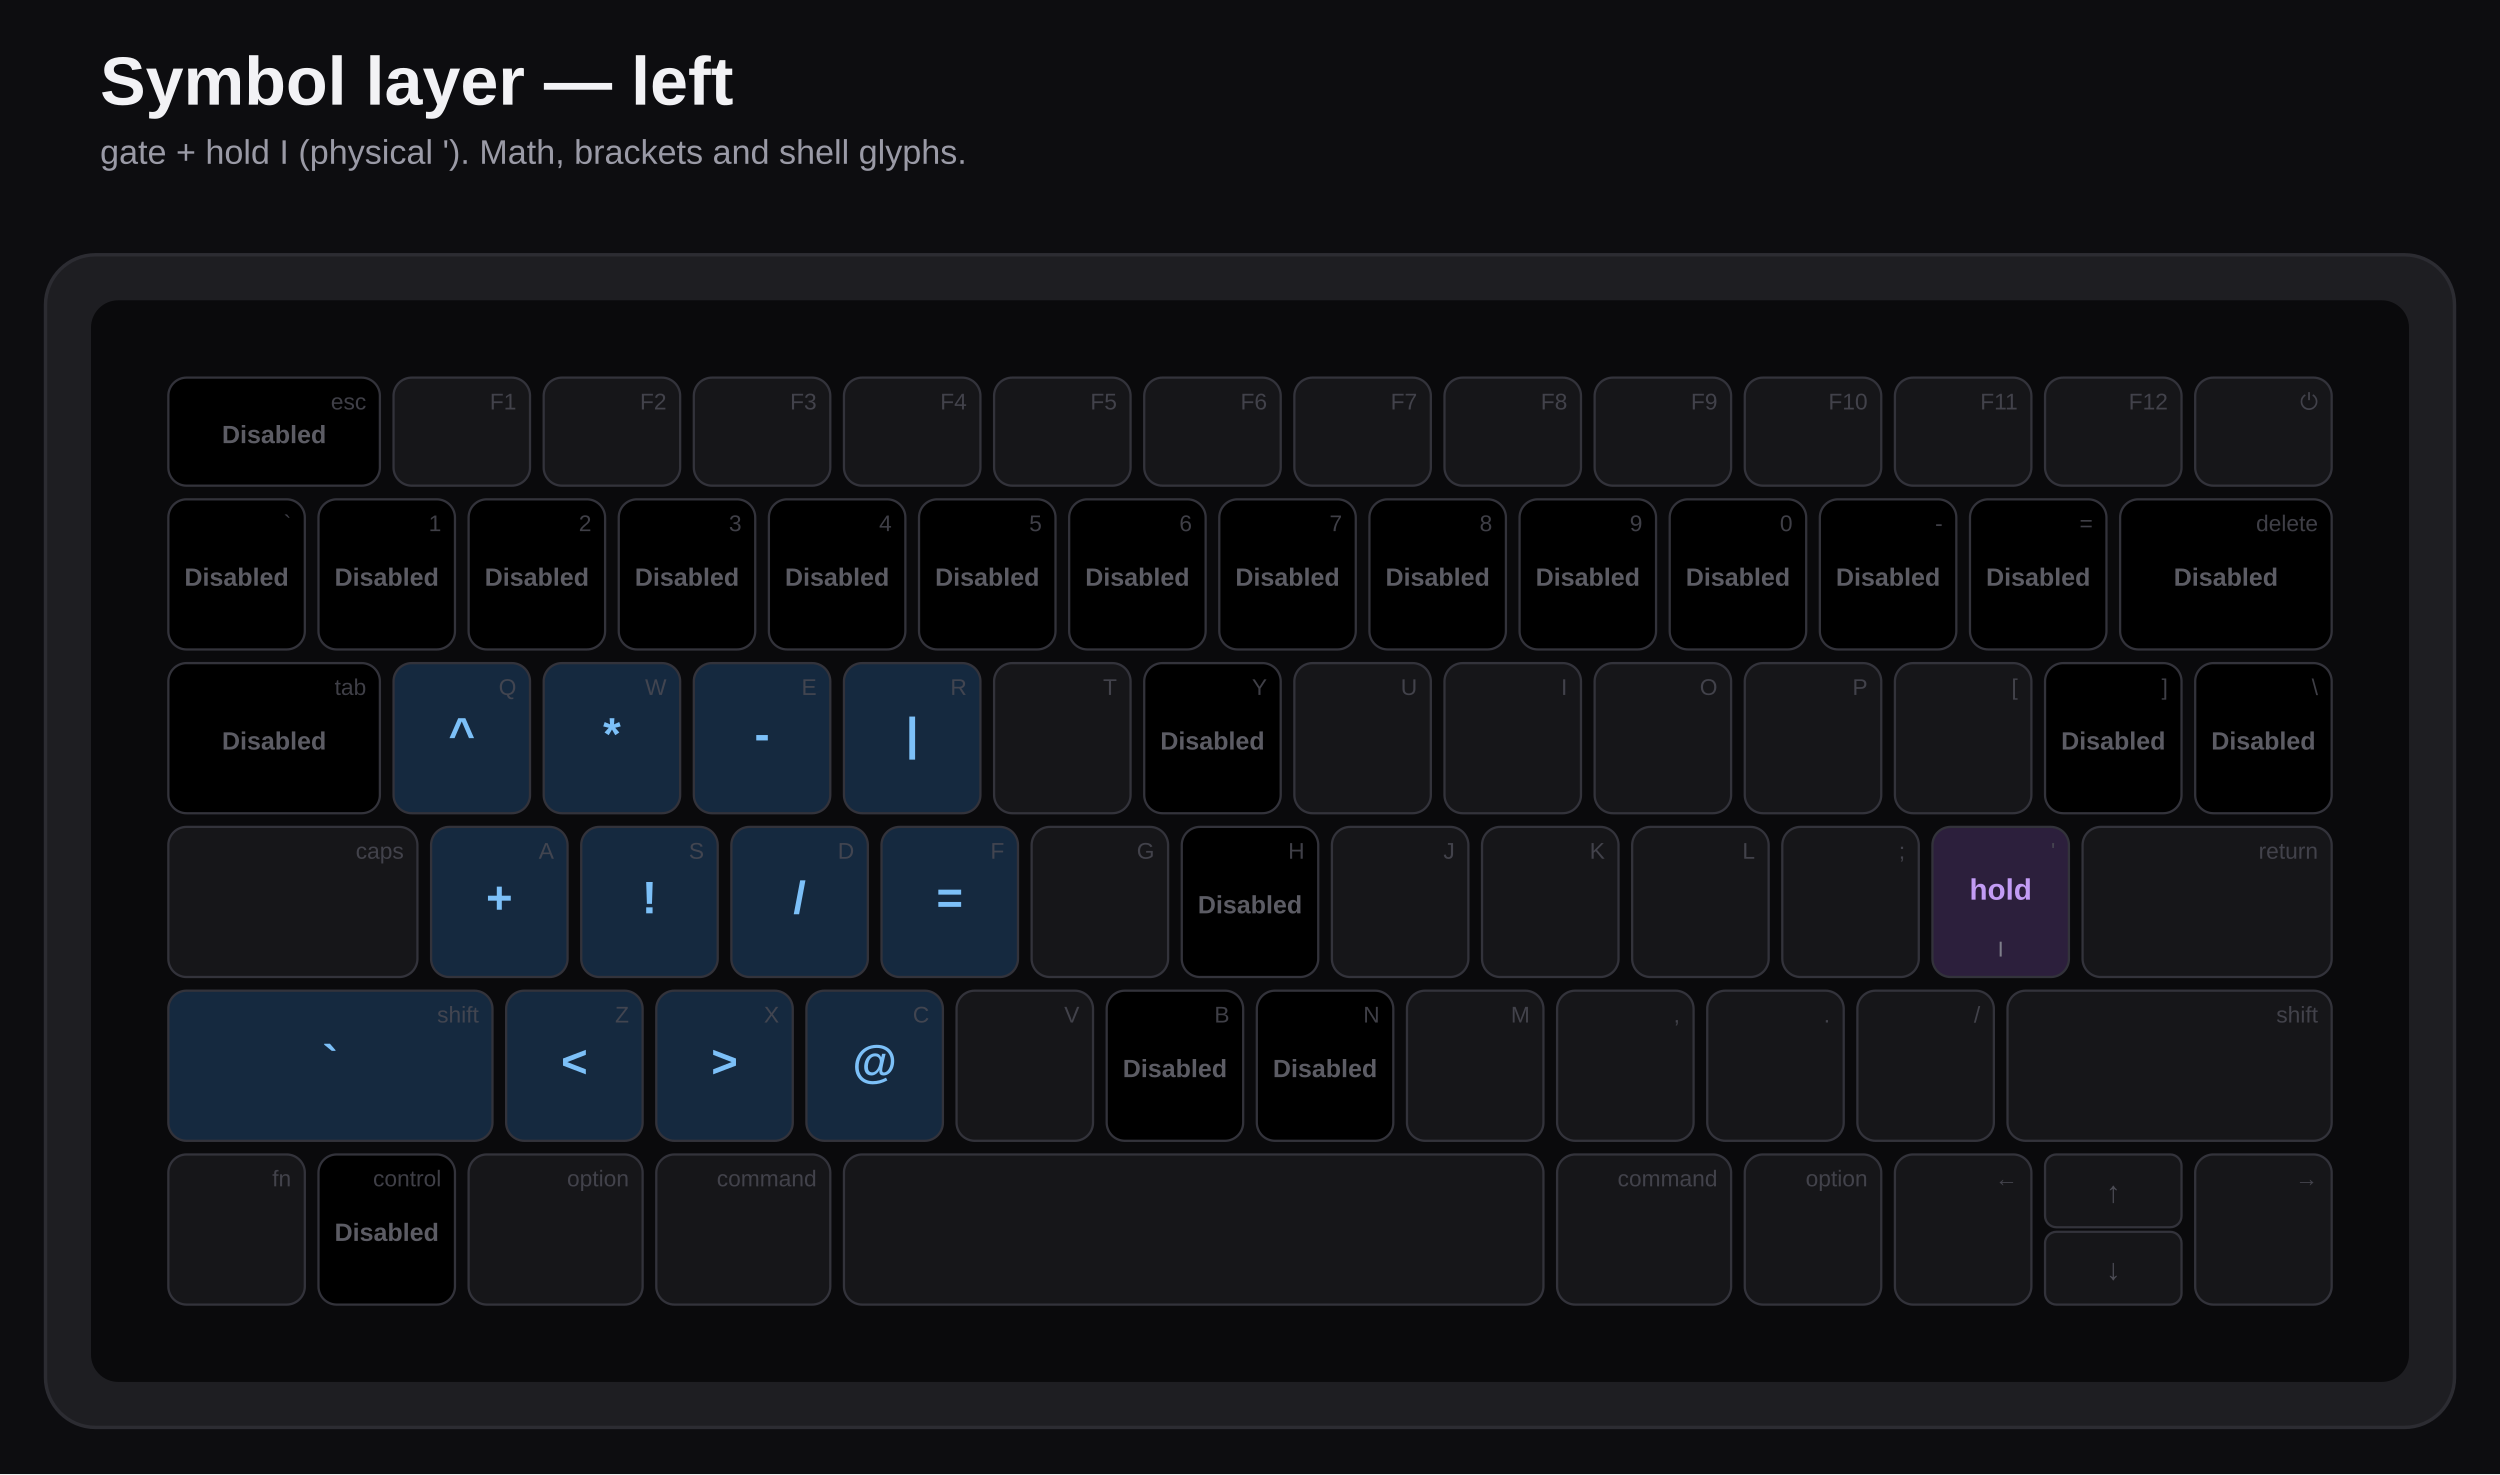
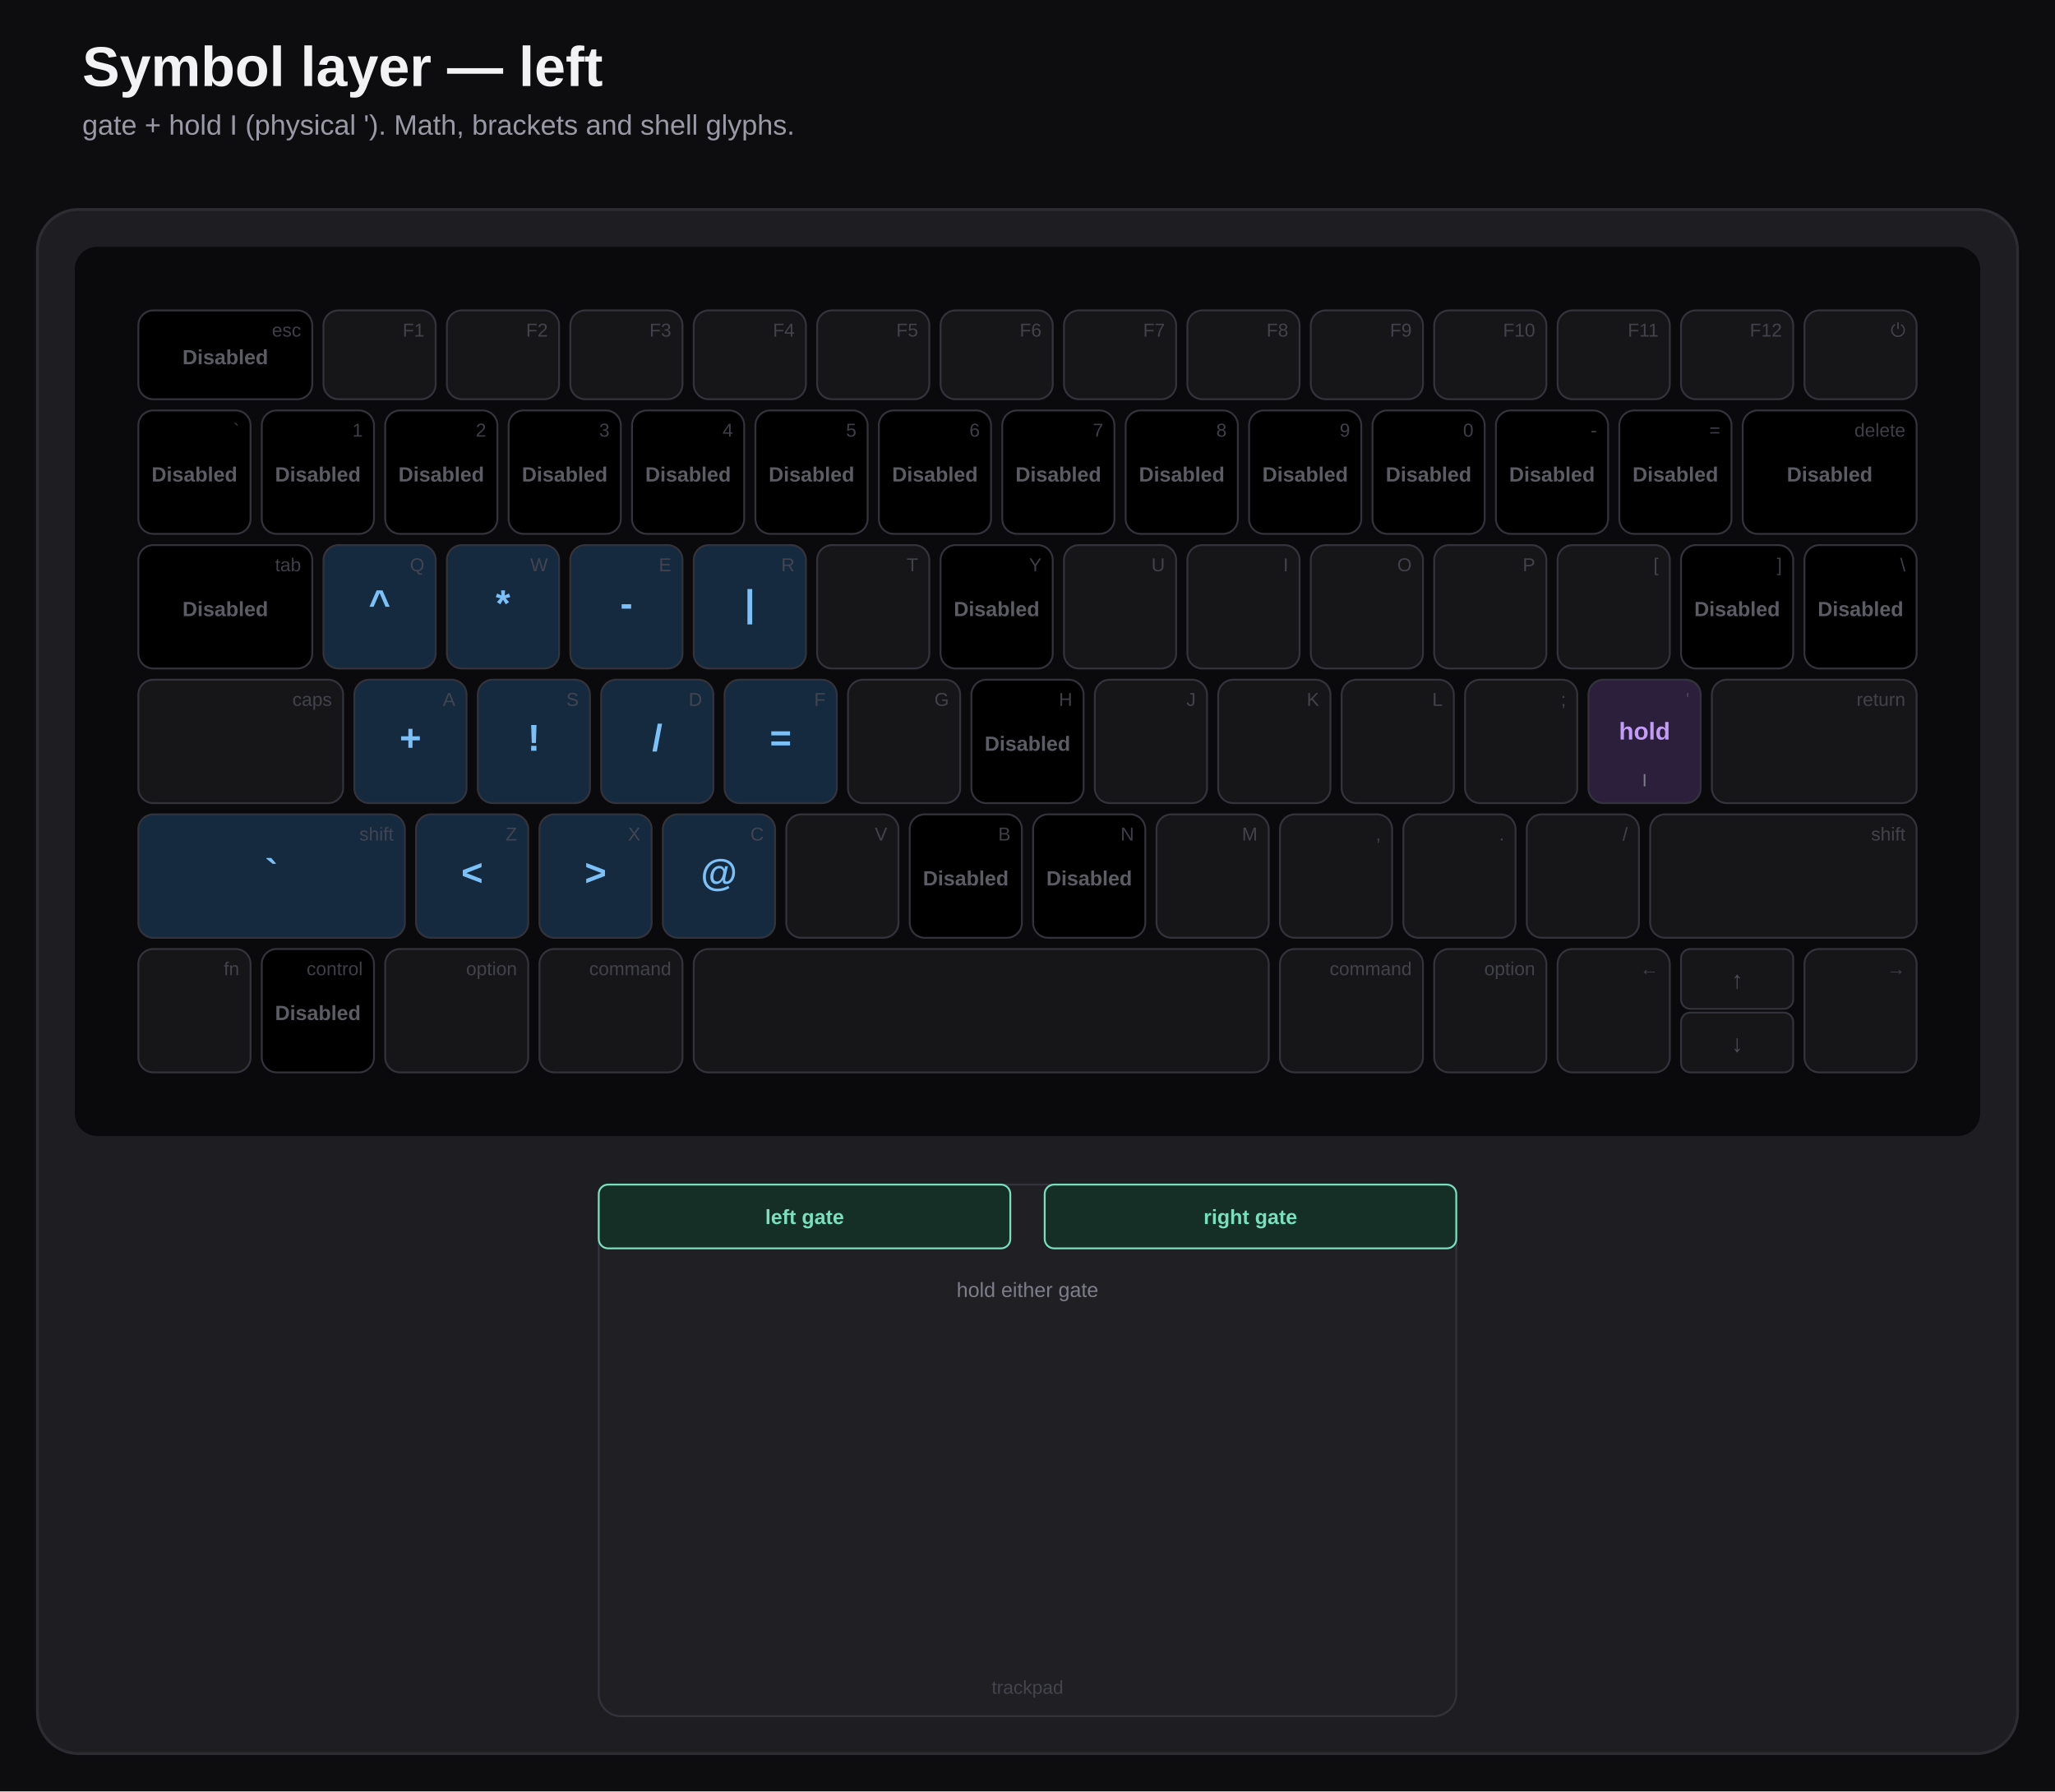
- <svg xmlns="http://www.w3.org/2000/svg" width="1099" height="648" viewBox="0 0 1099 648" role="img" aria-label="Symbol layer — left layer of the splitmac">
-   <rect width="1099" height="648" fill="#0d0d10" />
+ <svg xmlns="http://www.w3.org/2000/svg" width="1099" height="958" viewBox="0 0 1099 958" role="img" aria-label="Symbol layer — left layer of the splitmac">
+   <rect width="1099" height="958" fill="#0d0d10" />
  <text x="44.0" y="46.0" fill="#f2f2f5" font-size="30" font-weight="700" text-anchor="start" opacity="1.0" font-family="-apple-system, BlinkMacSystemFont, 'SF Pro Text', 'Helvetica Neue', Arial, sans-serif">Symbol layer — left</text>
  <text x="44.0" y="72.0" fill="#9a9aa6" font-size="15" font-weight="400" text-anchor="start" opacity="1.0" font-family="-apple-system, BlinkMacSystemFont, 'SF Pro Text', 'Helvetica Neue', Arial, sans-serif">gate + hold I (physical '). Math, brackets and shell glyphs.</text>
-   <rect x="20.0" y="112.0" width="1059.0" height="515.5" rx="22" fill="#1e1e22" stroke="#2c2c32" stroke-width="1.5" />
+   <rect x="20.0" y="112.0" width="1059.0" height="825.8" rx="22" fill="#1e1e22" stroke="#2c2c32" stroke-width="1.5" />
  <rect x="40.0" y="132.0" width="1019.0" height="475.5" rx="12" fill="#0a0a0c" />
+   <rect x="320.2" y="633.5" width="458.6" height="284.3" rx="12" fill="#1f1f24" stroke="#33333b" stroke-width="1" />
+   <rect x="320.2" y="633.5" width="220.1" height="34.1" rx="5" fill="#152e26" stroke="#79dfbc" stroke-width="1" />
+   <text x="430.3" y="654.6" fill="#79dfbc" font-size="11" font-weight="600" text-anchor="middle" opacity="1.0" font-family="-apple-system, BlinkMacSystemFont, 'SF Pro Text', 'Helvetica Neue', Arial, sans-serif">left gate</text>
+   <rect x="558.7" y="633.5" width="220.1" height="34.1" rx="5" fill="#152e26" stroke="#79dfbc" stroke-width="1" />
+   <text x="668.7" y="654.6" fill="#79dfbc" font-size="11" font-weight="600" text-anchor="middle" opacity="1.0" font-family="-apple-system, BlinkMacSystemFont, 'SF Pro Text', 'Helvetica Neue', Arial, sans-serif">right gate</text>
+   <text x="549.5" y="693.6" fill="#7e7e8a" font-size="11" font-weight="500" text-anchor="middle" opacity="1.0" font-family="-apple-system, BlinkMacSystemFont, 'SF Pro Text', 'Helvetica Neue', Arial, sans-serif">hold either gate</text>
+   <text x="549.5" y="905.8" fill="#4a4a53" font-size="10" font-weight="500" text-anchor="middle" opacity="0.85" font-family="-apple-system, BlinkMacSystemFont, 'SF Pro Text', 'Helvetica Neue', Arial, sans-serif">trackpad</text>
  <rect x="74.0" y="166.0" width="93.0" height="47.5" rx="8" fill="#000000" stroke="#33333b" stroke-width="1" />
  <text x="161.0" y="180.0" fill="#4a4a53" font-size="10" font-weight="500" text-anchor="end" opacity="0.85" font-family="-apple-system, BlinkMacSystemFont, 'SF Pro Text', 'Helvetica Neue', Arial, sans-serif">esc</text>
  <text x="120.5" y="194.8" fill="#5c5c64" font-size="11" font-weight="600" text-anchor="middle" opacity="1.0" font-family="-apple-system, BlinkMacSystemFont, 'SF Pro Text', 'Helvetica Neue', Arial, sans-serif">Disabled</text>
  <rect x="173.0" y="166.0" width="60.0" height="47.5" rx="8" fill="#161619" stroke="#33333b" stroke-width="1" />
  <text x="227.0" y="180.0" fill="#4a4a53" font-size="10" font-weight="500" text-anchor="end" opacity="0.85" font-family="-apple-system, BlinkMacSystemFont, 'SF Pro Text', 'Helvetica Neue', Arial, sans-serif">F1</text>
  <rect x="239.0" y="166.0" width="60.0" height="47.5" rx="8" fill="#161619" stroke="#33333b" stroke-width="1" />
  <text x="293.0" y="180.0" fill="#4a4a53" font-size="10" font-weight="500" text-anchor="end" opacity="0.85" font-family="-apple-system, BlinkMacSystemFont, 'SF Pro Text', 'Helvetica Neue', Arial, sans-serif">F2</text>
  <rect x="305.0" y="166.0" width="60.0" height="47.5" rx="8" fill="#161619" stroke="#33333b" stroke-width="1" />
  <text x="359.0" y="180.0" fill="#4a4a53" font-size="10" font-weight="500" text-anchor="end" opacity="0.85" font-family="-apple-system, BlinkMacSystemFont, 'SF Pro Text', 'Helvetica Neue', Arial, sans-serif">F3</text>
  <rect x="371.0" y="166.0" width="60.0" height="47.5" rx="8" fill="#161619" stroke="#33333b" stroke-width="1" />
  <text x="425.0" y="180.0" fill="#4a4a53" font-size="10" font-weight="500" text-anchor="end" opacity="0.85" font-family="-apple-system, BlinkMacSystemFont, 'SF Pro Text', 'Helvetica Neue', Arial, sans-serif">F4</text>
  <rect x="437.0" y="166.0" width="60.0" height="47.5" rx="8" fill="#161619" stroke="#33333b" stroke-width="1" />
  <text x="491.0" y="180.0" fill="#4a4a53" font-size="10" font-weight="500" text-anchor="end" opacity="0.85" font-family="-apple-system, BlinkMacSystemFont, 'SF Pro Text', 'Helvetica Neue', Arial, sans-serif">F5</text>
  <rect x="503.0" y="166.0" width="60.0" height="47.5" rx="8" fill="#161619" stroke="#33333b" stroke-width="1" />
  <text x="557.0" y="180.0" fill="#4a4a53" font-size="10" font-weight="500" text-anchor="end" opacity="0.85" font-family="-apple-system, BlinkMacSystemFont, 'SF Pro Text', 'Helvetica Neue', Arial, sans-serif">F6</text>
  <rect x="569.0" y="166.0" width="60.0" height="47.5" rx="8" fill="#161619" stroke="#33333b" stroke-width="1" />
  <text x="623.0" y="180.0" fill="#4a4a53" font-size="10" font-weight="500" text-anchor="end" opacity="0.85" font-family="-apple-system, BlinkMacSystemFont, 'SF Pro Text', 'Helvetica Neue', Arial, sans-serif">F7</text>
  <rect x="635.0" y="166.0" width="60.0" height="47.5" rx="8" fill="#161619" stroke="#33333b" stroke-width="1" />
  <text x="689.0" y="180.0" fill="#4a4a53" font-size="10" font-weight="500" text-anchor="end" opacity="0.85" font-family="-apple-system, BlinkMacSystemFont, 'SF Pro Text', 'Helvetica Neue', Arial, sans-serif">F8</text>
  <rect x="701.0" y="166.0" width="60.0" height="47.5" rx="8" fill="#161619" stroke="#33333b" stroke-width="1" />
  <text x="755.0" y="180.0" fill="#4a4a53" font-size="10" font-weight="500" text-anchor="end" opacity="0.85" font-family="-apple-system, BlinkMacSystemFont, 'SF Pro Text', 'Helvetica Neue', Arial, sans-serif">F9</text>
  <rect x="767.0" y="166.0" width="60.0" height="47.5" rx="8" fill="#161619" stroke="#33333b" stroke-width="1" />
  <text x="821.0" y="180.0" fill="#4a4a53" font-size="10" font-weight="500" text-anchor="end" opacity="0.85" font-family="-apple-system, BlinkMacSystemFont, 'SF Pro Text', 'Helvetica Neue', Arial, sans-serif">F10</text>
  <rect x="833.0" y="166.0" width="60.0" height="47.5" rx="8" fill="#161619" stroke="#33333b" stroke-width="1" />
  <text x="887.0" y="180.0" fill="#4a4a53" font-size="10" font-weight="500" text-anchor="end" opacity="0.85" font-family="-apple-system, BlinkMacSystemFont, 'SF Pro Text', 'Helvetica Neue', Arial, sans-serif">F11</text>
  <rect x="899.0" y="166.0" width="60.0" height="47.5" rx="8" fill="#161619" stroke="#33333b" stroke-width="1" />
  <text x="953.0" y="180.0" fill="#4a4a53" font-size="10" font-weight="500" text-anchor="end" opacity="0.85" font-family="-apple-system, BlinkMacSystemFont, 'SF Pro Text', 'Helvetica Neue', Arial, sans-serif">F12</text>
  <rect x="965.0" y="166.0" width="60.0" height="47.5" rx="8" fill="#161619" stroke="#33333b" stroke-width="1" />
  <text x="1019.0" y="180.0" fill="#4a4a53" font-size="10" font-weight="500" text-anchor="end" opacity="0.85" font-family="-apple-system, BlinkMacSystemFont, 'SF Pro Text', 'Helvetica Neue', Arial, sans-serif">⏻</text>
  <rect x="74.0" y="219.5" width="60.0" height="66.0" rx="8" fill="#000000" stroke="#33333b" stroke-width="1" />
  <text x="128.0" y="233.5" fill="#4a4a53" font-size="10" font-weight="500" text-anchor="end" opacity="0.85" font-family="-apple-system, BlinkMacSystemFont, 'SF Pro Text', 'Helvetica Neue', Arial, sans-serif">`</text>
  <text x="104.0" y="257.5" fill="#5c5c64" font-size="11" font-weight="600" text-anchor="middle" opacity="1.0" font-family="-apple-system, BlinkMacSystemFont, 'SF Pro Text', 'Helvetica Neue', Arial, sans-serif">Disabled</text>
  <rect x="140.0" y="219.5" width="60.0" height="66.0" rx="8" fill="#000000" stroke="#33333b" stroke-width="1" />
  <text x="194.0" y="233.5" fill="#4a4a53" font-size="10" font-weight="500" text-anchor="end" opacity="0.85" font-family="-apple-system, BlinkMacSystemFont, 'SF Pro Text', 'Helvetica Neue', Arial, sans-serif">1</text>
  <text x="170.0" y="257.5" fill="#5c5c64" font-size="11" font-weight="600" text-anchor="middle" opacity="1.0" font-family="-apple-system, BlinkMacSystemFont, 'SF Pro Text', 'Helvetica Neue', Arial, sans-serif">Disabled</text>
  <rect x="206.0" y="219.5" width="60.0" height="66.0" rx="8" fill="#000000" stroke="#33333b" stroke-width="1" />
  <text x="260.0" y="233.5" fill="#4a4a53" font-size="10" font-weight="500" text-anchor="end" opacity="0.85" font-family="-apple-system, BlinkMacSystemFont, 'SF Pro Text', 'Helvetica Neue', Arial, sans-serif">2</text>
  <text x="236.0" y="257.5" fill="#5c5c64" font-size="11" font-weight="600" text-anchor="middle" opacity="1.0" font-family="-apple-system, BlinkMacSystemFont, 'SF Pro Text', 'Helvetica Neue', Arial, sans-serif">Disabled</text>
  <rect x="272.0" y="219.5" width="60.0" height="66.0" rx="8" fill="#000000" stroke="#33333b" stroke-width="1" />
  <text x="326.0" y="233.5" fill="#4a4a53" font-size="10" font-weight="500" text-anchor="end" opacity="0.85" font-family="-apple-system, BlinkMacSystemFont, 'SF Pro Text', 'Helvetica Neue', Arial, sans-serif">3</text>
  <text x="302.0" y="257.5" fill="#5c5c64" font-size="11" font-weight="600" text-anchor="middle" opacity="1.0" font-family="-apple-system, BlinkMacSystemFont, 'SF Pro Text', 'Helvetica Neue', Arial, sans-serif">Disabled</text>
  <rect x="338.0" y="219.5" width="60.0" height="66.0" rx="8" fill="#000000" stroke="#33333b" stroke-width="1" />
  <text x="392.0" y="233.5" fill="#4a4a53" font-size="10" font-weight="500" text-anchor="end" opacity="0.85" font-family="-apple-system, BlinkMacSystemFont, 'SF Pro Text', 'Helvetica Neue', Arial, sans-serif">4</text>
  <text x="368.0" y="257.5" fill="#5c5c64" font-size="11" font-weight="600" text-anchor="middle" opacity="1.0" font-family="-apple-system, BlinkMacSystemFont, 'SF Pro Text', 'Helvetica Neue', Arial, sans-serif">Disabled</text>
  <rect x="404.0" y="219.5" width="60.0" height="66.0" rx="8" fill="#000000" stroke="#33333b" stroke-width="1" />
  <text x="458.0" y="233.5" fill="#4a4a53" font-size="10" font-weight="500" text-anchor="end" opacity="0.85" font-family="-apple-system, BlinkMacSystemFont, 'SF Pro Text', 'Helvetica Neue', Arial, sans-serif">5</text>
  <text x="434.0" y="257.5" fill="#5c5c64" font-size="11" font-weight="600" text-anchor="middle" opacity="1.0" font-family="-apple-system, BlinkMacSystemFont, 'SF Pro Text', 'Helvetica Neue', Arial, sans-serif">Disabled</text>
  <rect x="470.0" y="219.5" width="60.0" height="66.0" rx="8" fill="#000000" stroke="#33333b" stroke-width="1" />
  <text x="524.0" y="233.5" fill="#4a4a53" font-size="10" font-weight="500" text-anchor="end" opacity="0.85" font-family="-apple-system, BlinkMacSystemFont, 'SF Pro Text', 'Helvetica Neue', Arial, sans-serif">6</text>
  <text x="500.0" y="257.5" fill="#5c5c64" font-size="11" font-weight="600" text-anchor="middle" opacity="1.0" font-family="-apple-system, BlinkMacSystemFont, 'SF Pro Text', 'Helvetica Neue', Arial, sans-serif">Disabled</text>
  <rect x="536.0" y="219.5" width="60.0" height="66.0" rx="8" fill="#000000" stroke="#33333b" stroke-width="1" />
  <text x="590.0" y="233.5" fill="#4a4a53" font-size="10" font-weight="500" text-anchor="end" opacity="0.85" font-family="-apple-system, BlinkMacSystemFont, 'SF Pro Text', 'Helvetica Neue', Arial, sans-serif">7</text>
  <text x="566.0" y="257.5" fill="#5c5c64" font-size="11" font-weight="600" text-anchor="middle" opacity="1.0" font-family="-apple-system, BlinkMacSystemFont, 'SF Pro Text', 'Helvetica Neue', Arial, sans-serif">Disabled</text>
  <rect x="602.0" y="219.5" width="60.0" height="66.0" rx="8" fill="#000000" stroke="#33333b" stroke-width="1" />
  <text x="656.0" y="233.5" fill="#4a4a53" font-size="10" font-weight="500" text-anchor="end" opacity="0.85" font-family="-apple-system, BlinkMacSystemFont, 'SF Pro Text', 'Helvetica Neue', Arial, sans-serif">8</text>
  <text x="632.0" y="257.5" fill="#5c5c64" font-size="11" font-weight="600" text-anchor="middle" opacity="1.0" font-family="-apple-system, BlinkMacSystemFont, 'SF Pro Text', 'Helvetica Neue', Arial, sans-serif">Disabled</text>
  <rect x="668.0" y="219.5" width="60.0" height="66.0" rx="8" fill="#000000" stroke="#33333b" stroke-width="1" />
  <text x="722.0" y="233.5" fill="#4a4a53" font-size="10" font-weight="500" text-anchor="end" opacity="0.85" font-family="-apple-system, BlinkMacSystemFont, 'SF Pro Text', 'Helvetica Neue', Arial, sans-serif">9</text>
  <text x="698.0" y="257.5" fill="#5c5c64" font-size="11" font-weight="600" text-anchor="middle" opacity="1.0" font-family="-apple-system, BlinkMacSystemFont, 'SF Pro Text', 'Helvetica Neue', Arial, sans-serif">Disabled</text>
  <rect x="734.0" y="219.5" width="60.0" height="66.0" rx="8" fill="#000000" stroke="#33333b" stroke-width="1" />
  <text x="788.0" y="233.5" fill="#4a4a53" font-size="10" font-weight="500" text-anchor="end" opacity="0.85" font-family="-apple-system, BlinkMacSystemFont, 'SF Pro Text', 'Helvetica Neue', Arial, sans-serif">0</text>
  <text x="764.0" y="257.5" fill="#5c5c64" font-size="11" font-weight="600" text-anchor="middle" opacity="1.0" font-family="-apple-system, BlinkMacSystemFont, 'SF Pro Text', 'Helvetica Neue', Arial, sans-serif">Disabled</text>
  <rect x="800.0" y="219.5" width="60.0" height="66.0" rx="8" fill="#000000" stroke="#33333b" stroke-width="1" />
  <text x="854.0" y="233.5" fill="#4a4a53" font-size="10" font-weight="500" text-anchor="end" opacity="0.85" font-family="-apple-system, BlinkMacSystemFont, 'SF Pro Text', 'Helvetica Neue', Arial, sans-serif">-</text>
  <text x="830.0" y="257.5" fill="#5c5c64" font-size="11" font-weight="600" text-anchor="middle" opacity="1.0" font-family="-apple-system, BlinkMacSystemFont, 'SF Pro Text', 'Helvetica Neue', Arial, sans-serif">Disabled</text>
  <rect x="866.0" y="219.5" width="60.0" height="66.0" rx="8" fill="#000000" stroke="#33333b" stroke-width="1" />
  <text x="920.0" y="233.5" fill="#4a4a53" font-size="10" font-weight="500" text-anchor="end" opacity="0.85" font-family="-apple-system, BlinkMacSystemFont, 'SF Pro Text', 'Helvetica Neue', Arial, sans-serif">=</text>
  <text x="896.0" y="257.5" fill="#5c5c64" font-size="11" font-weight="600" text-anchor="middle" opacity="1.0" font-family="-apple-system, BlinkMacSystemFont, 'SF Pro Text', 'Helvetica Neue', Arial, sans-serif">Disabled</text>
  <rect x="932.0" y="219.5" width="93.0" height="66.0" rx="8" fill="#000000" stroke="#33333b" stroke-width="1" />
  <text x="1019.0" y="233.5" fill="#4a4a53" font-size="10" font-weight="500" text-anchor="end" opacity="0.85" font-family="-apple-system, BlinkMacSystemFont, 'SF Pro Text', 'Helvetica Neue', Arial, sans-serif">delete</text>
  <text x="978.5" y="257.5" fill="#5c5c64" font-size="11" font-weight="600" text-anchor="middle" opacity="1.0" font-family="-apple-system, BlinkMacSystemFont, 'SF Pro Text', 'Helvetica Neue', Arial, sans-serif">Disabled</text>
  <rect x="74.0" y="291.5" width="93.0" height="66.0" rx="8" fill="#000000" stroke="#33333b" stroke-width="1" />
  <text x="161.0" y="305.5" fill="#4a4a53" font-size="10" font-weight="500" text-anchor="end" opacity="0.85" font-family="-apple-system, BlinkMacSystemFont, 'SF Pro Text', 'Helvetica Neue', Arial, sans-serif">tab</text>
  <text x="120.5" y="329.5" fill="#5c5c64" font-size="11" font-weight="600" text-anchor="middle" opacity="1.0" font-family="-apple-system, BlinkMacSystemFont, 'SF Pro Text', 'Helvetica Neue', Arial, sans-serif">Disabled</text>
  <rect x="173.0" y="291.5" width="60.0" height="66.0" rx="8" fill="#15293f" stroke="#33333b" stroke-width="1" />
  <text x="227.0" y="305.5" fill="#4a4a53" font-size="10" font-weight="500" text-anchor="end" opacity="0.85" font-family="-apple-system, BlinkMacSystemFont, 'SF Pro Text', 'Helvetica Neue', Arial, sans-serif">Q</text>
  <text x="203.0" y="329.5" fill="#7cc0f8" font-size="20" font-weight="700" text-anchor="middle" opacity="1.0" font-family="-apple-system, BlinkMacSystemFont, 'SF Pro Text', 'Helvetica Neue', Arial, sans-serif">^</text>
  <rect x="239.0" y="291.5" width="60.0" height="66.0" rx="8" fill="#15293f" stroke="#33333b" stroke-width="1" />
  <text x="293.0" y="305.5" fill="#4a4a53" font-size="10" font-weight="500" text-anchor="end" opacity="0.85" font-family="-apple-system, BlinkMacSystemFont, 'SF Pro Text', 'Helvetica Neue', Arial, sans-serif">W</text>
  <text x="269.0" y="329.5" fill="#7cc0f8" font-size="20" font-weight="700" text-anchor="middle" opacity="1.0" font-family="-apple-system, BlinkMacSystemFont, 'SF Pro Text', 'Helvetica Neue', Arial, sans-serif">*</text>
  <rect x="305.0" y="291.5" width="60.0" height="66.0" rx="8" fill="#15293f" stroke="#33333b" stroke-width="1" />
  <text x="359.0" y="305.5" fill="#4a4a53" font-size="10" font-weight="500" text-anchor="end" opacity="0.85" font-family="-apple-system, BlinkMacSystemFont, 'SF Pro Text', 'Helvetica Neue', Arial, sans-serif">E</text>
  <text x="335.0" y="329.5" fill="#7cc0f8" font-size="20" font-weight="700" text-anchor="middle" opacity="1.0" font-family="-apple-system, BlinkMacSystemFont, 'SF Pro Text', 'Helvetica Neue', Arial, sans-serif">-</text>
  <rect x="371.0" y="291.5" width="60.0" height="66.0" rx="8" fill="#15293f" stroke="#33333b" stroke-width="1" />
  <text x="425.0" y="305.5" fill="#4a4a53" font-size="10" font-weight="500" text-anchor="end" opacity="0.85" font-family="-apple-system, BlinkMacSystemFont, 'SF Pro Text', 'Helvetica Neue', Arial, sans-serif">R</text>
  <text x="401.0" y="329.5" fill="#7cc0f8" font-size="20" font-weight="700" text-anchor="middle" opacity="1.0" font-family="-apple-system, BlinkMacSystemFont, 'SF Pro Text', 'Helvetica Neue', Arial, sans-serif">|</text>
  <rect x="437.0" y="291.5" width="60.0" height="66.0" rx="8" fill="#161619" stroke="#33333b" stroke-width="1" />
  <text x="491.0" y="305.5" fill="#4a4a53" font-size="10" font-weight="500" text-anchor="end" opacity="0.85" font-family="-apple-system, BlinkMacSystemFont, 'SF Pro Text', 'Helvetica Neue', Arial, sans-serif">T</text>
  <rect x="503.0" y="291.5" width="60.0" height="66.0" rx="8" fill="#000000" stroke="#33333b" stroke-width="1" />
  <text x="557.0" y="305.5" fill="#4a4a53" font-size="10" font-weight="500" text-anchor="end" opacity="0.85" font-family="-apple-system, BlinkMacSystemFont, 'SF Pro Text', 'Helvetica Neue', Arial, sans-serif">Y</text>
  <text x="533.0" y="329.5" fill="#5c5c64" font-size="11" font-weight="600" text-anchor="middle" opacity="1.0" font-family="-apple-system, BlinkMacSystemFont, 'SF Pro Text', 'Helvetica Neue', Arial, sans-serif">Disabled</text>
  <rect x="569.0" y="291.5" width="60.0" height="66.0" rx="8" fill="#161619" stroke="#33333b" stroke-width="1" />
  <text x="623.0" y="305.5" fill="#4a4a53" font-size="10" font-weight="500" text-anchor="end" opacity="0.85" font-family="-apple-system, BlinkMacSystemFont, 'SF Pro Text', 'Helvetica Neue', Arial, sans-serif">U</text>
  <rect x="635.0" y="291.5" width="60.0" height="66.0" rx="8" fill="#161619" stroke="#33333b" stroke-width="1" />
  <text x="689.0" y="305.5" fill="#4a4a53" font-size="10" font-weight="500" text-anchor="end" opacity="0.85" font-family="-apple-system, BlinkMacSystemFont, 'SF Pro Text', 'Helvetica Neue', Arial, sans-serif">I</text>
  <rect x="701.0" y="291.5" width="60.0" height="66.0" rx="8" fill="#161619" stroke="#33333b" stroke-width="1" />
  <text x="755.0" y="305.5" fill="#4a4a53" font-size="10" font-weight="500" text-anchor="end" opacity="0.85" font-family="-apple-system, BlinkMacSystemFont, 'SF Pro Text', 'Helvetica Neue', Arial, sans-serif">O</text>
  <rect x="767.0" y="291.5" width="60.0" height="66.0" rx="8" fill="#161619" stroke="#33333b" stroke-width="1" />
  <text x="821.0" y="305.5" fill="#4a4a53" font-size="10" font-weight="500" text-anchor="end" opacity="0.85" font-family="-apple-system, BlinkMacSystemFont, 'SF Pro Text', 'Helvetica Neue', Arial, sans-serif">P</text>
  <rect x="833.0" y="291.5" width="60.0" height="66.0" rx="8" fill="#161619" stroke="#33333b" stroke-width="1" />
  <text x="887.0" y="305.5" fill="#4a4a53" font-size="10" font-weight="500" text-anchor="end" opacity="0.85" font-family="-apple-system, BlinkMacSystemFont, 'SF Pro Text', 'Helvetica Neue', Arial, sans-serif">[</text>
  <rect x="899.0" y="291.5" width="60.0" height="66.0" rx="8" fill="#000000" stroke="#33333b" stroke-width="1" />
  <text x="953.0" y="305.5" fill="#4a4a53" font-size="10" font-weight="500" text-anchor="end" opacity="0.85" font-family="-apple-system, BlinkMacSystemFont, 'SF Pro Text', 'Helvetica Neue', Arial, sans-serif">]</text>
  <text x="929.0" y="329.5" fill="#5c5c64" font-size="11" font-weight="600" text-anchor="middle" opacity="1.0" font-family="-apple-system, BlinkMacSystemFont, 'SF Pro Text', 'Helvetica Neue', Arial, sans-serif">Disabled</text>
  <rect x="965.0" y="291.5" width="60.0" height="66.0" rx="8" fill="#000000" stroke="#33333b" stroke-width="1" />
  <text x="1019.0" y="305.5" fill="#4a4a53" font-size="10" font-weight="500" text-anchor="end" opacity="0.85" font-family="-apple-system, BlinkMacSystemFont, 'SF Pro Text', 'Helvetica Neue', Arial, sans-serif">\</text>
  <text x="995.0" y="329.5" fill="#5c5c64" font-size="11" font-weight="600" text-anchor="middle" opacity="1.0" font-family="-apple-system, BlinkMacSystemFont, 'SF Pro Text', 'Helvetica Neue', Arial, sans-serif">Disabled</text>
  <rect x="74.0" y="363.5" width="109.5" height="66.0" rx="8" fill="#161619" stroke="#33333b" stroke-width="1" />
  <text x="177.5" y="377.5" fill="#4a4a53" font-size="10" font-weight="500" text-anchor="end" opacity="0.85" font-family="-apple-system, BlinkMacSystemFont, 'SF Pro Text', 'Helvetica Neue', Arial, sans-serif">caps</text>
  <rect x="189.5" y="363.5" width="60.0" height="66.0" rx="8" fill="#15293f" stroke="#33333b" stroke-width="1" />
  <text x="243.5" y="377.5" fill="#4a4a53" font-size="10" font-weight="500" text-anchor="end" opacity="0.85" font-family="-apple-system, BlinkMacSystemFont, 'SF Pro Text', 'Helvetica Neue', Arial, sans-serif">A</text>
  <text x="219.5" y="401.5" fill="#7cc0f8" font-size="20" font-weight="700" text-anchor="middle" opacity="1.0" font-family="-apple-system, BlinkMacSystemFont, 'SF Pro Text', 'Helvetica Neue', Arial, sans-serif">+</text>
  <rect x="255.5" y="363.5" width="60.0" height="66.0" rx="8" fill="#15293f" stroke="#33333b" stroke-width="1" />
  <text x="309.5" y="377.5" fill="#4a4a53" font-size="10" font-weight="500" text-anchor="end" opacity="0.85" font-family="-apple-system, BlinkMacSystemFont, 'SF Pro Text', 'Helvetica Neue', Arial, sans-serif">S</text>
  <text x="285.5" y="401.5" fill="#7cc0f8" font-size="20" font-weight="700" text-anchor="middle" opacity="1.0" font-family="-apple-system, BlinkMacSystemFont, 'SF Pro Text', 'Helvetica Neue', Arial, sans-serif">!</text>
  <rect x="321.5" y="363.5" width="60.0" height="66.0" rx="8" fill="#15293f" stroke="#33333b" stroke-width="1" />
  <text x="375.5" y="377.5" fill="#4a4a53" font-size="10" font-weight="500" text-anchor="end" opacity="0.85" font-family="-apple-system, BlinkMacSystemFont, 'SF Pro Text', 'Helvetica Neue', Arial, sans-serif">D</text>
  <text x="351.5" y="401.5" fill="#7cc0f8" font-size="20" font-weight="700" text-anchor="middle" opacity="1.0" font-family="-apple-system, BlinkMacSystemFont, 'SF Pro Text', 'Helvetica Neue', Arial, sans-serif">/</text>
  <rect x="387.5" y="363.5" width="60.0" height="66.0" rx="8" fill="#15293f" stroke="#33333b" stroke-width="1" />
  <text x="441.5" y="377.5" fill="#4a4a53" font-size="10" font-weight="500" text-anchor="end" opacity="0.85" font-family="-apple-system, BlinkMacSystemFont, 'SF Pro Text', 'Helvetica Neue', Arial, sans-serif">F</text>
  <text x="417.5" y="401.5" fill="#7cc0f8" font-size="20" font-weight="700" text-anchor="middle" opacity="1.0" font-family="-apple-system, BlinkMacSystemFont, 'SF Pro Text', 'Helvetica Neue', Arial, sans-serif">=</text>
  <rect x="453.5" y="363.5" width="60.0" height="66.0" rx="8" fill="#161619" stroke="#33333b" stroke-width="1" />
  <text x="507.5" y="377.5" fill="#4a4a53" font-size="10" font-weight="500" text-anchor="end" opacity="0.85" font-family="-apple-system, BlinkMacSystemFont, 'SF Pro Text', 'Helvetica Neue', Arial, sans-serif">G</text>
  <rect x="519.5" y="363.5" width="60.0" height="66.0" rx="8" fill="#000000" stroke="#33333b" stroke-width="1" />
  <text x="573.5" y="377.5" fill="#4a4a53" font-size="10" font-weight="500" text-anchor="end" opacity="0.85" font-family="-apple-system, BlinkMacSystemFont, 'SF Pro Text', 'Helvetica Neue', Arial, sans-serif">H</text>
  <text x="549.5" y="401.5" fill="#5c5c64" font-size="11" font-weight="600" text-anchor="middle" opacity="1.0" font-family="-apple-system, BlinkMacSystemFont, 'SF Pro Text', 'Helvetica Neue', Arial, sans-serif">Disabled</text>
  <rect x="585.5" y="363.5" width="60.0" height="66.0" rx="8" fill="#161619" stroke="#33333b" stroke-width="1" />
  <text x="639.5" y="377.5" fill="#4a4a53" font-size="10" font-weight="500" text-anchor="end" opacity="0.85" font-family="-apple-system, BlinkMacSystemFont, 'SF Pro Text', 'Helvetica Neue', Arial, sans-serif">J</text>
  <rect x="651.5" y="363.5" width="60.0" height="66.0" rx="8" fill="#161619" stroke="#33333b" stroke-width="1" />
  <text x="705.5" y="377.5" fill="#4a4a53" font-size="10" font-weight="500" text-anchor="end" opacity="0.85" font-family="-apple-system, BlinkMacSystemFont, 'SF Pro Text', 'Helvetica Neue', Arial, sans-serif">K</text>
  <rect x="717.5" y="363.5" width="60.0" height="66.0" rx="8" fill="#161619" stroke="#33333b" stroke-width="1" />
  <text x="771.5" y="377.5" fill="#4a4a53" font-size="10" font-weight="500" text-anchor="end" opacity="0.85" font-family="-apple-system, BlinkMacSystemFont, 'SF Pro Text', 'Helvetica Neue', Arial, sans-serif">L</text>
  <rect x="783.5" y="363.5" width="60.0" height="66.0" rx="8" fill="#161619" stroke="#33333b" stroke-width="1" />
  <text x="837.5" y="377.5" fill="#4a4a53" font-size="10" font-weight="500" text-anchor="end" opacity="0.85" font-family="-apple-system, BlinkMacSystemFont, 'SF Pro Text', 'Helvetica Neue', Arial, sans-serif">;</text>
  <rect x="849.5" y="363.5" width="60.0" height="66.0" rx="8" fill="#2c1f3c" stroke="#33333b" stroke-width="1" />
  <text x="903.5" y="377.5" fill="#4a4a53" font-size="10" font-weight="500" text-anchor="end" opacity="0.85" font-family="-apple-system, BlinkMacSystemFont, 'SF Pro Text', 'Helvetica Neue', Arial, sans-serif">'</text>
  <text x="879.5" y="395.5" fill="#c39cf5" font-size="13" font-weight="600" text-anchor="middle" opacity="1.0" font-family="-apple-system, BlinkMacSystemFont, 'SF Pro Text', 'Helvetica Neue', Arial, sans-serif">hold</text>
  <text x="879.5" y="420.5" fill="#7e7e8a" font-size="9.5" font-weight="500" text-anchor="middle" opacity="1.0" font-family="-apple-system, BlinkMacSystemFont, 'SF Pro Text', 'Helvetica Neue', Arial, sans-serif">I</text>
  <rect x="915.5" y="363.5" width="109.5" height="66.0" rx="8" fill="#161619" stroke="#33333b" stroke-width="1" />
  <text x="1019.0" y="377.5" fill="#4a4a53" font-size="10" font-weight="500" text-anchor="end" opacity="0.85" font-family="-apple-system, BlinkMacSystemFont, 'SF Pro Text', 'Helvetica Neue', Arial, sans-serif">return</text>
  <rect x="74.0" y="435.5" width="142.5" height="66.0" rx="8" fill="#15293f" stroke="#33333b" stroke-width="1" />
  <text x="210.5" y="449.5" fill="#4a4a53" font-size="10" font-weight="500" text-anchor="end" opacity="0.85" font-family="-apple-system, BlinkMacSystemFont, 'SF Pro Text', 'Helvetica Neue', Arial, sans-serif">shift</text>
  <text x="145.2" y="473.5" fill="#7cc0f8" font-size="20" font-weight="700" text-anchor="middle" opacity="1.0" font-family="-apple-system, BlinkMacSystemFont, 'SF Pro Text', 'Helvetica Neue', Arial, sans-serif">`</text>
  <rect x="222.5" y="435.5" width="60.0" height="66.0" rx="8" fill="#15293f" stroke="#33333b" stroke-width="1" />
  <text x="276.5" y="449.5" fill="#4a4a53" font-size="10" font-weight="500" text-anchor="end" opacity="0.85" font-family="-apple-system, BlinkMacSystemFont, 'SF Pro Text', 'Helvetica Neue', Arial, sans-serif">Z</text>
  <text x="252.5" y="473.5" fill="#7cc0f8" font-size="20" font-weight="700" text-anchor="middle" opacity="1.0" font-family="-apple-system, BlinkMacSystemFont, 'SF Pro Text', 'Helvetica Neue', Arial, sans-serif">&lt;</text>
  <rect x="288.5" y="435.5" width="60.0" height="66.0" rx="8" fill="#15293f" stroke="#33333b" stroke-width="1" />
  <text x="342.5" y="449.5" fill="#4a4a53" font-size="10" font-weight="500" text-anchor="end" opacity="0.85" font-family="-apple-system, BlinkMacSystemFont, 'SF Pro Text', 'Helvetica Neue', Arial, sans-serif">X</text>
  <text x="318.5" y="473.5" fill="#7cc0f8" font-size="20" font-weight="700" text-anchor="middle" opacity="1.0" font-family="-apple-system, BlinkMacSystemFont, 'SF Pro Text', 'Helvetica Neue', Arial, sans-serif">&gt;</text>
  <rect x="354.5" y="435.5" width="60.0" height="66.0" rx="8" fill="#15293f" stroke="#33333b" stroke-width="1" />
  <text x="408.5" y="449.5" fill="#4a4a53" font-size="10" font-weight="500" text-anchor="end" opacity="0.85" font-family="-apple-system, BlinkMacSystemFont, 'SF Pro Text', 'Helvetica Neue', Arial, sans-serif">C</text>
  <text x="384.5" y="473.5" fill="#7cc0f8" font-size="20" font-weight="700" text-anchor="middle" opacity="1.0" font-family="-apple-system, BlinkMacSystemFont, 'SF Pro Text', 'Helvetica Neue', Arial, sans-serif">@</text>
  <rect x="420.5" y="435.5" width="60.0" height="66.0" rx="8" fill="#161619" stroke="#33333b" stroke-width="1" />
  <text x="474.5" y="449.5" fill="#4a4a53" font-size="10" font-weight="500" text-anchor="end" opacity="0.85" font-family="-apple-system, BlinkMacSystemFont, 'SF Pro Text', 'Helvetica Neue', Arial, sans-serif">V</text>
  <rect x="486.5" y="435.5" width="60.0" height="66.0" rx="8" fill="#000000" stroke="#33333b" stroke-width="1" />
  <text x="540.5" y="449.5" fill="#4a4a53" font-size="10" font-weight="500" text-anchor="end" opacity="0.85" font-family="-apple-system, BlinkMacSystemFont, 'SF Pro Text', 'Helvetica Neue', Arial, sans-serif">B</text>
  <text x="516.5" y="473.5" fill="#5c5c64" font-size="11" font-weight="600" text-anchor="middle" opacity="1.0" font-family="-apple-system, BlinkMacSystemFont, 'SF Pro Text', 'Helvetica Neue', Arial, sans-serif">Disabled</text>
  <rect x="552.5" y="435.5" width="60.0" height="66.0" rx="8" fill="#000000" stroke="#33333b" stroke-width="1" />
  <text x="606.5" y="449.5" fill="#4a4a53" font-size="10" font-weight="500" text-anchor="end" opacity="0.85" font-family="-apple-system, BlinkMacSystemFont, 'SF Pro Text', 'Helvetica Neue', Arial, sans-serif">N</text>
  <text x="582.5" y="473.5" fill="#5c5c64" font-size="11" font-weight="600" text-anchor="middle" opacity="1.0" font-family="-apple-system, BlinkMacSystemFont, 'SF Pro Text', 'Helvetica Neue', Arial, sans-serif">Disabled</text>
  <rect x="618.5" y="435.5" width="60.0" height="66.0" rx="8" fill="#161619" stroke="#33333b" stroke-width="1" />
  <text x="672.5" y="449.5" fill="#4a4a53" font-size="10" font-weight="500" text-anchor="end" opacity="0.85" font-family="-apple-system, BlinkMacSystemFont, 'SF Pro Text', 'Helvetica Neue', Arial, sans-serif">M</text>
  <rect x="684.5" y="435.5" width="60.0" height="66.0" rx="8" fill="#161619" stroke="#33333b" stroke-width="1" />
  <text x="738.5" y="449.5" fill="#4a4a53" font-size="10" font-weight="500" text-anchor="end" opacity="0.85" font-family="-apple-system, BlinkMacSystemFont, 'SF Pro Text', 'Helvetica Neue', Arial, sans-serif">,</text>
  <rect x="750.5" y="435.5" width="60.0" height="66.0" rx="8" fill="#161619" stroke="#33333b" stroke-width="1" />
  <text x="804.5" y="449.5" fill="#4a4a53" font-size="10" font-weight="500" text-anchor="end" opacity="0.85" font-family="-apple-system, BlinkMacSystemFont, 'SF Pro Text', 'Helvetica Neue', Arial, sans-serif">.</text>
  <rect x="816.5" y="435.5" width="60.0" height="66.0" rx="8" fill="#161619" stroke="#33333b" stroke-width="1" />
  <text x="870.5" y="449.5" fill="#4a4a53" font-size="10" font-weight="500" text-anchor="end" opacity="0.85" font-family="-apple-system, BlinkMacSystemFont, 'SF Pro Text', 'Helvetica Neue', Arial, sans-serif">/</text>
  <rect x="882.5" y="435.5" width="142.5" height="66.0" rx="8" fill="#161619" stroke="#33333b" stroke-width="1" />
  <text x="1019.0" y="449.5" fill="#4a4a53" font-size="10" font-weight="500" text-anchor="end" opacity="0.85" font-family="-apple-system, BlinkMacSystemFont, 'SF Pro Text', 'Helvetica Neue', Arial, sans-serif">shift</text>
  <rect x="74.0" y="507.5" width="60.0" height="66.0" rx="8" fill="#161619" stroke="#33333b" stroke-width="1" />
  <text x="128.0" y="521.5" fill="#4a4a53" font-size="10" font-weight="500" text-anchor="end" opacity="0.85" font-family="-apple-system, BlinkMacSystemFont, 'SF Pro Text', 'Helvetica Neue', Arial, sans-serif">fn</text>
  <rect x="140.0" y="507.5" width="60.0" height="66.0" rx="8" fill="#000000" stroke="#33333b" stroke-width="1" />
  <text x="194.0" y="521.5" fill="#4a4a53" font-size="10" font-weight="500" text-anchor="end" opacity="0.85" font-family="-apple-system, BlinkMacSystemFont, 'SF Pro Text', 'Helvetica Neue', Arial, sans-serif">control</text>
  <text x="170.0" y="545.5" fill="#5c5c64" font-size="11" font-weight="600" text-anchor="middle" opacity="1.0" font-family="-apple-system, BlinkMacSystemFont, 'SF Pro Text', 'Helvetica Neue', Arial, sans-serif">Disabled</text>
  <rect x="206.0" y="507.5" width="76.5" height="66.0" rx="8" fill="#161619" stroke="#33333b" stroke-width="1" />
  <text x="276.5" y="521.5" fill="#4a4a53" font-size="10" font-weight="500" text-anchor="end" opacity="0.85" font-family="-apple-system, BlinkMacSystemFont, 'SF Pro Text', 'Helvetica Neue', Arial, sans-serif">option</text>
  <rect x="288.5" y="507.5" width="76.5" height="66.0" rx="8" fill="#161619" stroke="#33333b" stroke-width="1" />
  <text x="359.0" y="521.5" fill="#4a4a53" font-size="10" font-weight="500" text-anchor="end" opacity="0.85" font-family="-apple-system, BlinkMacSystemFont, 'SF Pro Text', 'Helvetica Neue', Arial, sans-serif">command</text>
  <rect x="371.0" y="507.5" width="307.5" height="66.0" rx="8" fill="#161619" stroke="#33333b" stroke-width="1" />
  <rect x="684.5" y="507.5" width="76.5" height="66.0" rx="8" fill="#161619" stroke="#33333b" stroke-width="1" />
  <text x="755.0" y="521.5" fill="#4a4a53" font-size="10" font-weight="500" text-anchor="end" opacity="0.85" font-family="-apple-system, BlinkMacSystemFont, 'SF Pro Text', 'Helvetica Neue', Arial, sans-serif">command</text>
  <rect x="767.0" y="507.5" width="60.0" height="66.0" rx="8" fill="#161619" stroke="#33333b" stroke-width="1" />
  <text x="821.0" y="521.5" fill="#4a4a53" font-size="10" font-weight="500" text-anchor="end" opacity="0.85" font-family="-apple-system, BlinkMacSystemFont, 'SF Pro Text', 'Helvetica Neue', Arial, sans-serif">option</text>
  <rect x="833.0" y="507.5" width="60.0" height="66.0" rx="8" fill="#161619" stroke="#33333b" stroke-width="1" />
  <text x="887.0" y="521.5" fill="#4a4a53" font-size="10" font-weight="500" text-anchor="end" opacity="0.85" font-family="-apple-system, BlinkMacSystemFont, 'SF Pro Text', 'Helvetica Neue', Arial, sans-serif">←</text>
  <rect x="899.0" y="507.5" width="60.0" height="32.0" rx="5" fill="#161619" stroke="#33333b" stroke-width="1" />
  <text x="929.0" y="528.5" fill="#4c4c55" font-size="13" font-weight="600" text-anchor="middle" opacity="1.0" font-family="-apple-system, BlinkMacSystemFont, 'SF Pro Text', 'Helvetica Neue', Arial, sans-serif">↑</text>
  <rect x="899.0" y="541.5" width="60.0" height="32.0" rx="5" fill="#161619" stroke="#33333b" stroke-width="1" />
  <text x="929.0" y="562.5" fill="#4c4c55" font-size="13" font-weight="600" text-anchor="middle" opacity="1.0" font-family="-apple-system, BlinkMacSystemFont, 'SF Pro Text', 'Helvetica Neue', Arial, sans-serif">↓</text>
  <rect x="965.0" y="507.5" width="60.0" height="66.0" rx="8" fill="#161619" stroke="#33333b" stroke-width="1" />
  <text x="1019.0" y="521.5" fill="#4a4a53" font-size="10" font-weight="500" text-anchor="end" opacity="0.85" font-family="-apple-system, BlinkMacSystemFont, 'SF Pro Text', 'Helvetica Neue', Arial, sans-serif">→</text>
</svg>
